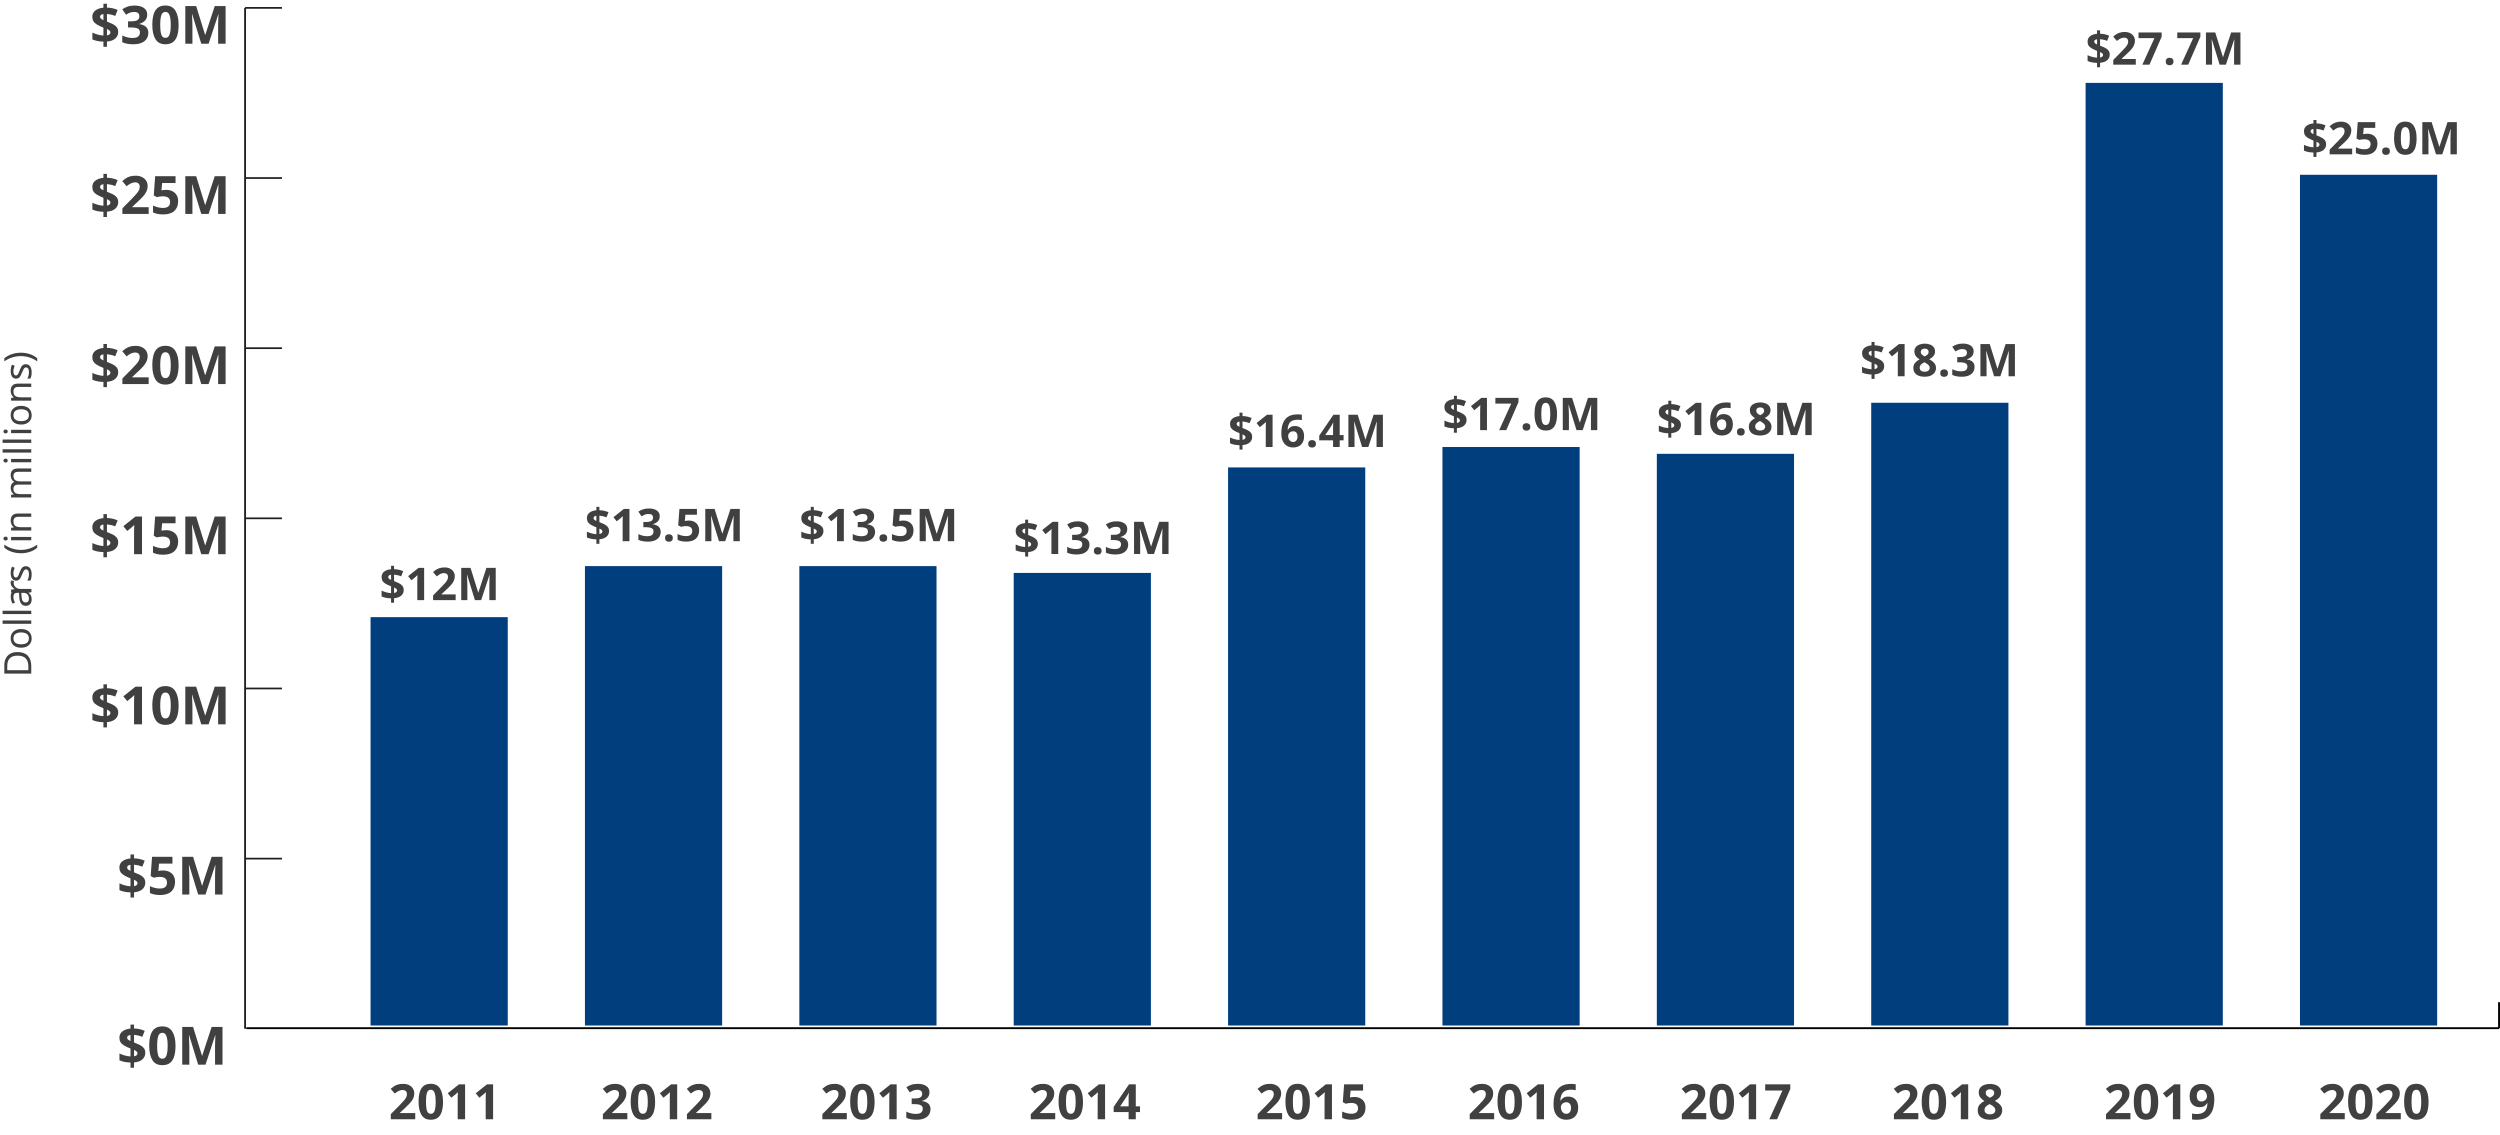
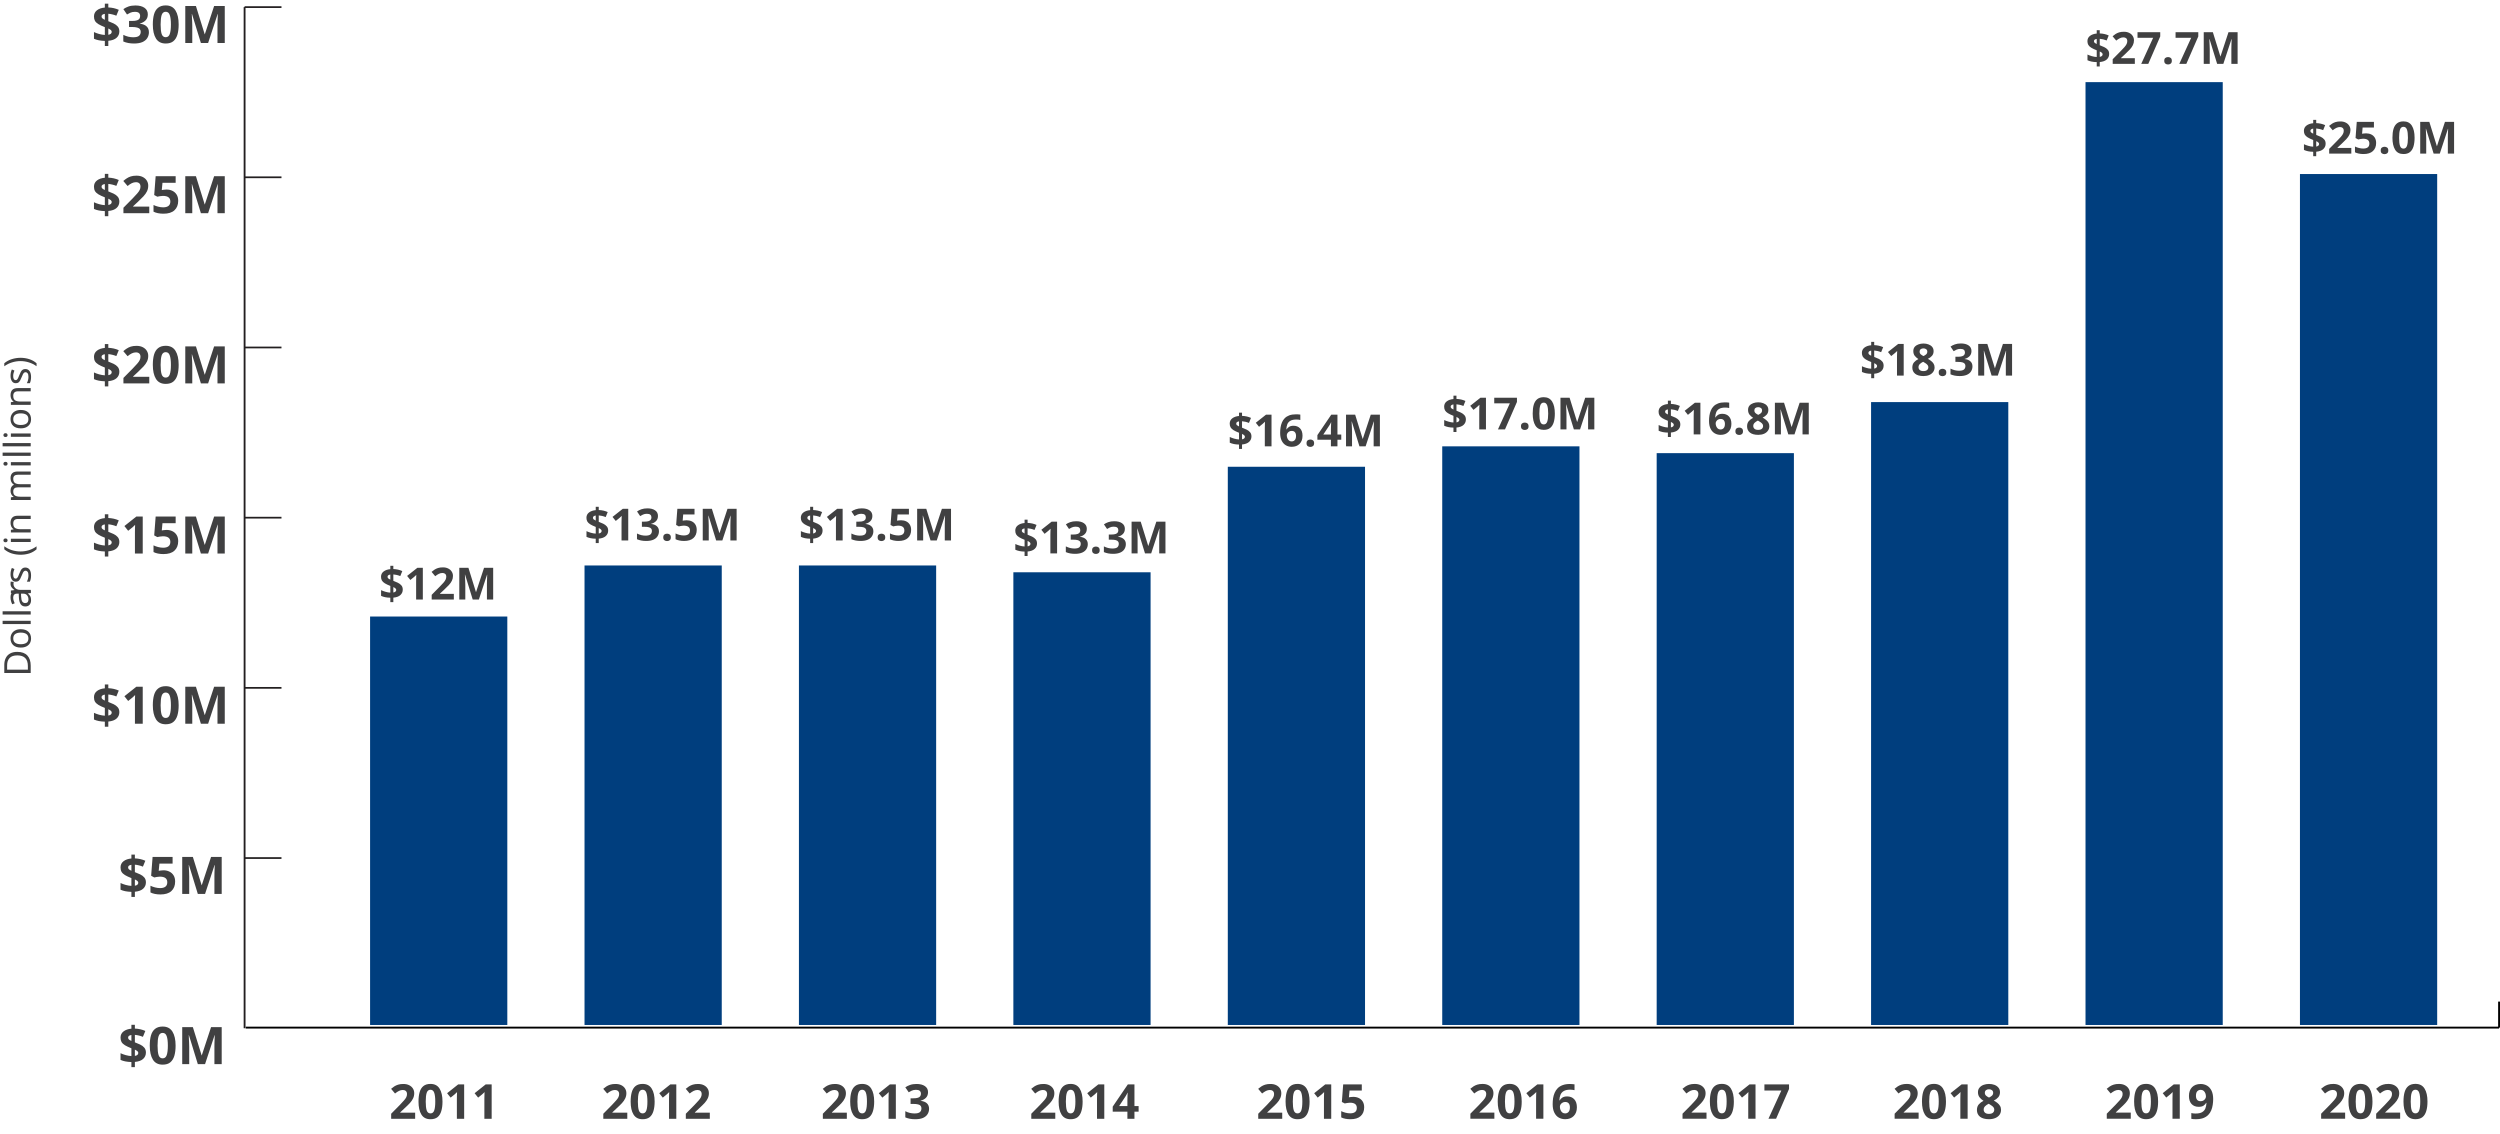
- <svg xmlns="http://www.w3.org/2000/svg" id="Layer_1" data-name="Layer 1" viewBox="0 0 675.88 306.63">
+ <svg xmlns="http://www.w3.org/2000/svg" id="Layer_1" data-name="Layer 1" viewBox="0 0 675.72 306.34">
  <defs>
-     <style>.cls-1{font-size:13.24px;}.cls-1,.cls-2,.cls-4,.cls-5,.cls-6,.cls-7{fill:#404041;}.cls-1,.cls-4,.cls-5{font-family:SourceSansPro-SemiBold, Source Sans Pro;font-weight:600;}.cls-2{font-size:10.18px;font-family:SourceSansPro-Regular, Source Sans Pro;}.cls-3{letter-spacing:0em;}.cls-4{font-size:12.22px;}.cls-5{font-size:14.26px;}.cls-6,.cls-7{stroke:#231f20;}.cls-6,.cls-7,.cls-9{stroke-miterlimit:10;}.cls-6{stroke-width:0.5px;}.cls-7{stroke-width:0.47px;}.cls-8{fill:#003e7e;}.cls-9{fill:none;stroke:#000;stroke-width:0.51px;}</style>
+     <style>.cls-1{font-size:13px;}.cls-1,.cls-2,.cls-4,.cls-5,.cls-6,.cls-7{fill:#404041;}.cls-1,.cls-4,.cls-5{font-family:SourceSansPro-SemiBold, Source Sans Pro;font-weight:600;}.cls-2{font-size:10px;font-family:SourceSansPro-Regular, Source Sans Pro;}.cls-3{letter-spacing:0em;}.cls-4{font-size:12px;}.cls-5{font-size:14px;}.cls-6,.cls-7{stroke:#231f20;}.cls-6,.cls-7,.cls-9{stroke-miterlimit:10;}.cls-6{stroke-width:0.5px;}.cls-7{stroke-width:0.47px;}.cls-8{fill:#003e7e;}.cls-9{fill:none;stroke:#000;stroke-width:0.51px;}</style>
  </defs>
-   <text class="cls-1" transform="translate(105.12 302.6)">2011</text>
-   <text class="cls-1" transform="translate(162.46 302.6)">2012</text>
-   <text class="cls-1" transform="translate(221.8 302.6)">2013</text>
-   <text class="cls-1" transform="translate(278.14 302.6)">2014</text>
-   <text class="cls-2" transform="translate(8.45 183.1) rotate(-90)">Dolla<tspan class="cls-3" x="22.11" y="0">r</tspan>
-     <tspan x="25.6" y="0">s (in millions)</tspan>
+   <text class="cls-1" transform="translate(105.21 302.39)">2011</text>
+   <text class="cls-1" transform="translate(162.55 302.39)">2012</text>
+   <text class="cls-1" transform="translate(221.89 302.39)">2013</text>
+   <text class="cls-1" transform="translate(278.23 302.39)">2014</text>
+   <text class="cls-2" transform="translate(8.3 182.88) rotate(-90)">Dolla<tspan class="cls-3" x="21.71" y="0">r</tspan>
+     <tspan x="25.14" y="0">s (in millions)</tspan>
  </text>
-   <text class="cls-4" transform="translate(274.06 149.78)">$13.3M</text>
-   <text class="cls-1" transform="translate(339.48 302.6)">2015</text>
-   <text class="cls-4" transform="translate(332.01 120.85)">$16.4M</text>
-   <text class="cls-1" transform="translate(396.81 302.6)">2016</text>
-   <text class="cls-1" transform="translate(454.15 302.6)">2017</text>
-   <text class="cls-1" transform="translate(511.49 302.6)">2018</text>
-   <text class="cls-1" transform="translate(568.83 302.6)">2019</text>
-   <text class="cls-1" transform="translate(626.77 302.6)">2020</text>
-   <text class="cls-4" transform="translate(389.97 116.28)">$17.0M</text>
-   <text class="cls-4" transform="translate(216.1 146.31)">$13.5M</text>
-   <text class="cls-4" transform="translate(158.14 146.31)">$13.5M</text>
-   <text class="cls-4" transform="translate(102.63 162.25)">$12M</text>
-   <text class="cls-4" transform="translate(447.93 117.62)">$16.8M</text>
-   <text class="cls-4" transform="translate(502.88 101.73)">$18.3M</text>
-   <text class="cls-4" transform="translate(563.85 17.49)">$27.7M</text>
-   <text class="cls-4" transform="translate(622.35 41.73)">$25.0M</text>
-   <text class="cls-5" transform="translate(31.67 287.83)">$0M</text>
-   <text class="cls-5" transform="translate(31.67 241.83)">$5M</text>
-   <text class="cls-5" transform="translate(24.35 195.83)">$10M</text>
-   <text class="cls-5" transform="translate(24.35 149.83)">$15M</text>
-   <text class="cls-5" transform="translate(24.35 103.83)">$20M</text>
-   <text class="cls-5" transform="translate(24.35 57.83)">$25M</text>
-   <text class="cls-5" transform="translate(24.35 11.83)">$30M</text>
-   <line class="cls-6" x1="66.26" y1="278.13" x2="66.26" y2="2.13" />
-   <line class="cls-7" x1="66.26" y1="232.13" x2="76.23" y2="232.13" />
-   <line class="cls-7" x1="66.26" y1="186.13" x2="76.23" y2="186.13" />
-   <line class="cls-7" x1="66.26" y1="140.13" x2="76.23" y2="140.13" />
-   <line class="cls-7" x1="66.26" y1="94.13" x2="76.23" y2="94.13" />
-   <line class="cls-7" x1="66.26" y1="48.13" x2="76.23" y2="48.13" />
-   <line class="cls-7" x1="66.26" y1="2.13" x2="76.23" y2="2.13" />
-   <rect class="cls-8" x="621.8" y="47.25" width="37.09" height="230" />
-   <rect class="cls-8" x="563.85" y="22.41" width="37.09" height="254.84" />
-   <rect class="cls-8" x="505.89" y="108.89" width="37.09" height="168.36" />
-   <rect class="cls-8" x="447.93" y="122.69" width="37.09" height="154.56" />
-   <rect class="cls-8" x="389.97" y="120.85" width="37.09" height="156.4" />
-   <rect class="cls-8" x="332.01" y="126.37" width="37.09" height="150.88" />
-   <rect class="cls-8" x="274.06" y="154.89" width="37.09" height="122.36" />
-   <rect class="cls-8" x="216.1" y="153.05" width="37.09" height="124.2" />
-   <rect class="cls-8" x="158.14" y="153.05" width="37.09" height="124.2" />
-   <rect class="cls-8" x="100.18" y="166.85" width="37.09" height="110.4" />
-   <line class="cls-9" x1="66.58" y1="277.97" x2="675.62" y2="277.97" />
-   <line class="cls-9" x1="675.62" y1="277.97" x2="675.62" y2="270.94" />
+   <text class="cls-4" transform="translate(273.9 149.57)">$13.3M</text>
+   <text class="cls-1" transform="translate(339.57 302.39)">2015</text>
+   <text class="cls-4" transform="translate(331.86 120.64)">$16.4M</text>
+   <text class="cls-1" transform="translate(396.91 302.38)">2016</text>
+   <text class="cls-1" transform="translate(454.25 302.38)">2017</text>
+   <text class="cls-1" transform="translate(511.58 302.38)">2018</text>
+   <text class="cls-1" transform="translate(568.92 302.38)">2019</text>
+   <text class="cls-1" transform="translate(626.86 302.38)">2020</text>
+   <text class="cls-4" transform="translate(389.82 116.06)">$17.0M</text>
+   <text class="cls-4" transform="translate(215.94 146.09)">$13.5M</text>
+   <text class="cls-4" transform="translate(157.99 146.09)">$13.5M</text>
+   <text class="cls-4" transform="translate(102.47 162.04)">$12M</text>
+   <text class="cls-4" transform="translate(447.78 117.41)">$16.8M</text>
+   <text class="cls-4" transform="translate(502.73 101.52)">$18.3M</text>
+   <text class="cls-4" transform="translate(563.69 17.27)">$27.7M</text>
+   <text class="cls-4" transform="translate(622.2 41.51)">$25.0M</text>
+   <text class="cls-5" transform="translate(31.97 287.62)">$0M</text>
+   <text class="cls-5" transform="translate(31.97 241.62)">$5M</text>
+   <text class="cls-5" transform="translate(24.79 195.62)">$10M</text>
+   <text class="cls-5" transform="translate(24.79 149.62)">$15M</text>
+   <text class="cls-5" transform="translate(24.79 103.62)">$20M</text>
+   <text class="cls-5" transform="translate(24.79 57.62)">$25M</text>
+   <text class="cls-5" transform="translate(24.79 11.62)">$30M</text>
+   <line class="cls-6" x1="66.11" y1="277.92" x2="66.11" y2="1.92" />
+   <line class="cls-7" x1="66.11" y1="231.92" x2="76.08" y2="231.92" />
+   <line class="cls-7" x1="66.11" y1="185.92" x2="76.08" y2="185.92" />
+   <line class="cls-7" x1="66.11" y1="139.92" x2="76.08" y2="139.92" />
+   <line class="cls-7" x1="66.11" y1="93.92" x2="76.08" y2="93.92" />
+   <line class="cls-7" x1="66.11" y1="47.92" x2="76.08" y2="47.92" />
+   <line class="cls-7" x1="66.11" y1="1.92" x2="76.08" y2="1.92" />
+   <rect class="cls-8" x="621.65" y="47.04" width="37.09" height="230" />
+   <rect class="cls-8" x="563.69" y="22.2" width="37.09" height="254.84" />
+   <rect class="cls-8" x="505.73" y="108.68" width="37.09" height="168.36" />
+   <rect class="cls-8" x="447.78" y="122.48" width="37.09" height="154.56" />
+   <rect class="cls-8" x="389.82" y="120.64" width="37.09" height="156.4" />
+   <rect class="cls-8" x="331.86" y="126.16" width="37.09" height="150.88" />
+   <rect class="cls-8" x="273.9" y="154.68" width="37.09" height="122.36" />
+   <rect class="cls-8" x="215.94" y="152.84" width="37.09" height="124.2" />
+   <rect class="cls-8" x="157.99" y="152.84" width="37.09" height="124.2" />
+   <rect class="cls-8" x="100.03" y="166.64" width="37.09" height="110.4" />
+   <line class="cls-9" x1="66.42" y1="277.75" x2="675.47" y2="277.75" />
+   <line class="cls-9" x1="675.47" y1="277.75" x2="675.47" y2="270.72" />
</svg>
